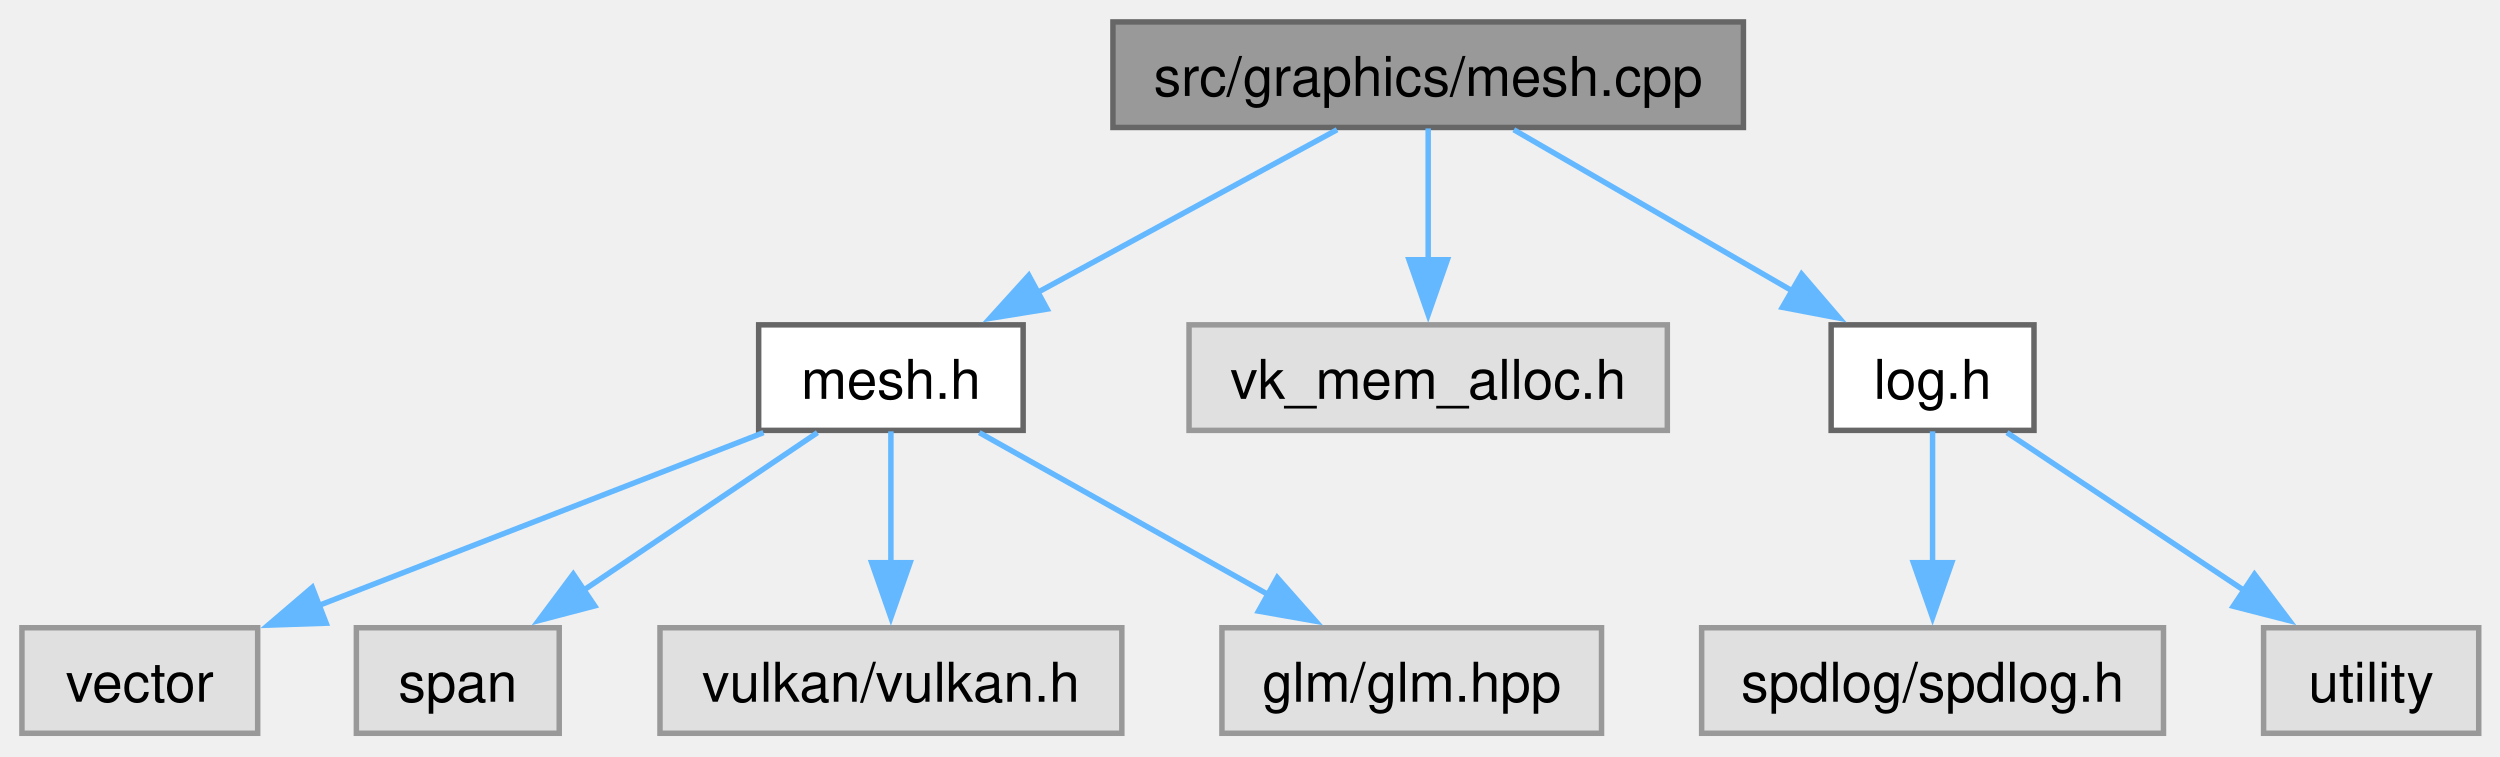
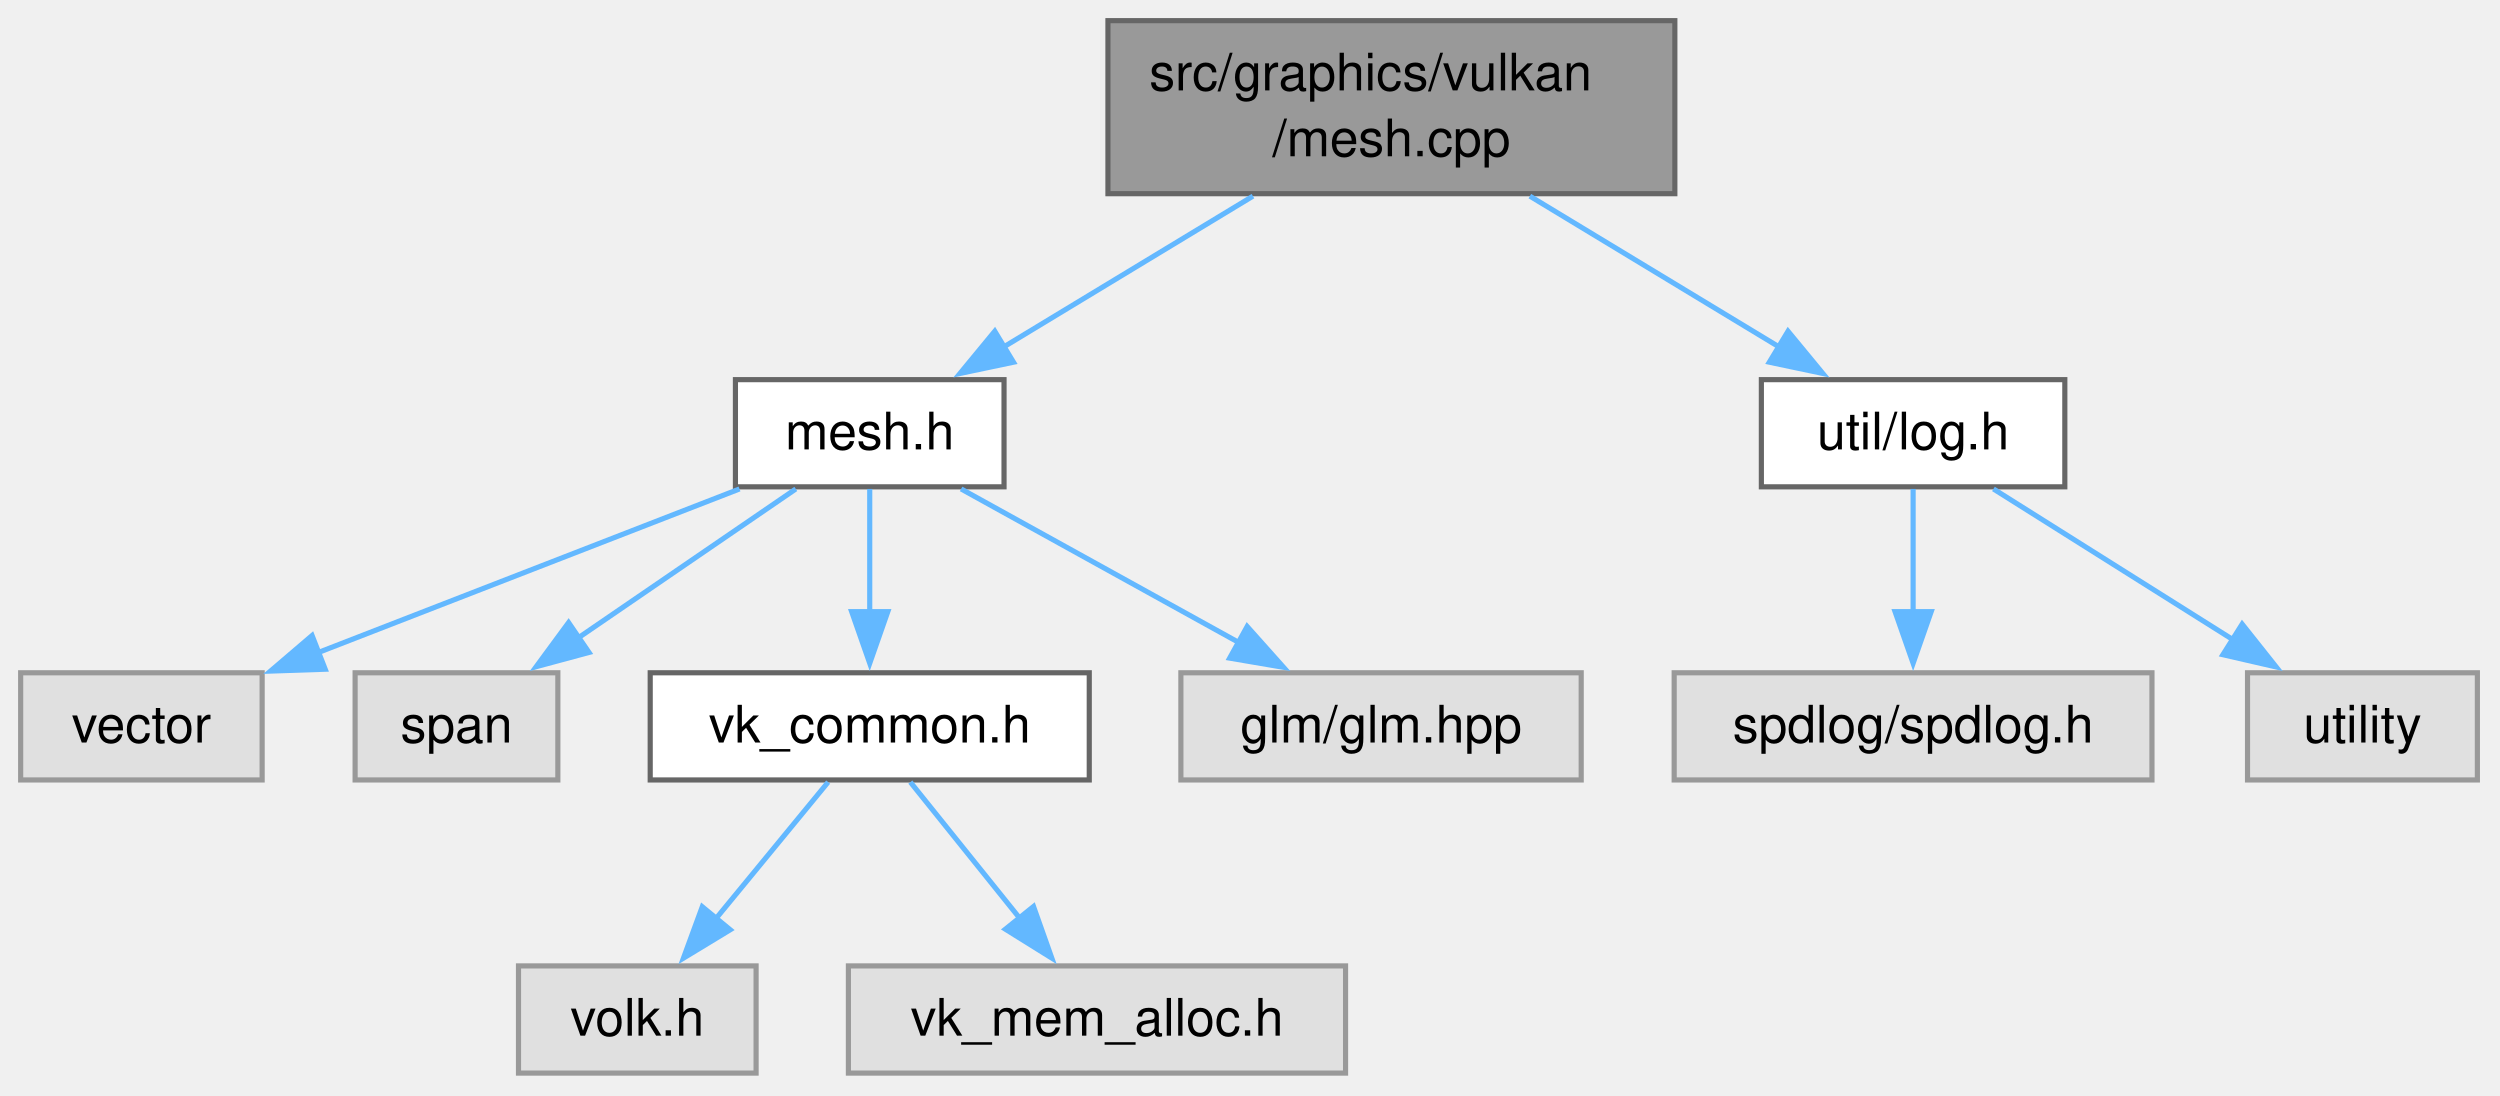
- <svg xmlns="http://www.w3.org/2000/svg" xmlns:xlink="http://www.w3.org/1999/xlink" width="456pt" height="138pt" viewBox="0.00 0.00 456.00 138.00">
-   <g id="graph0" class="graph" transform="scale(1 1) rotate(0) translate(4 133.75)">
+ <svg xmlns="http://www.w3.org/2000/svg" xmlns:xlink="http://www.w3.org/1999/xlink" width="484pt" height="212pt" viewBox="0.00 0.00 484.00 212.00">
+   <g id="graph0" class="graph" transform="scale(1 1) rotate(0) translate(4 207.75)">
    <g id="Node000001" class="node">
      <g id="a_Node000001">
        <a xlink:title=" ">
-           <polygon fill="#999999" stroke="#666666" points="314,-129.75 199,-129.75 199,-110.5 314,-110.5 314,-129.75" />
-           <text xml:space="preserve" text-anchor="middle" x="256.5" y="-116.25" font-family="Helvetica,sans-Serif" font-size="10.00">src/graphics/mesh.cpp</text>
+           <polygon fill="#999999" stroke="#666666" points="320.25,-203.75 210.5,-203.75 210.5,-170.25 320.25,-170.25 320.25,-203.75" />
+           <text xml:space="preserve" text-anchor="start" x="218.5" y="-190.25" font-family="Helvetica,sans-Serif" font-size="10.00">src/graphics/vulkan</text>
+           <text xml:space="preserve" text-anchor="middle" x="265.38" y="-177.5" font-family="Helvetica,sans-Serif" font-size="10.00">/mesh.cpp</text>
        </a>
      </g>
    </g>
    <g id="Node000002" class="node">
      <g id="a_Node000002">
        <a xlink:href="mesh_8h.html" target="_top" xlink:title=" ">
-           <polygon fill="white" stroke="#666666" points="182.62,-74.5 134.38,-74.5 134.38,-55.25 182.62,-55.25 182.62,-74.5" />
-           <text xml:space="preserve" text-anchor="middle" x="158.5" y="-61" font-family="Helvetica,sans-Serif" font-size="10.00">mesh.h</text>
+           <polygon fill="white" stroke="#666666" points="190.38,-134.25 138.38,-134.25 138.38,-113.5 190.38,-113.5 190.38,-134.25" />
+           <text xml:space="preserve" text-anchor="middle" x="164.38" y="-120.75" font-family="Helvetica,sans-Serif" font-size="10.00">mesh.h</text>
        </a>
      </g>
    </g>
    <g id="edge1_Node000001_Node000002" class="edge">
      <g id="a_edge1_Node000001_Node000002">
        <a xlink:title=" ">
-           <path fill="none" stroke="#63b8ff" d="M239.88,-110.09C224.81,-101.91 202.36,-89.71 184.85,-80.19" />
-           <polygon fill="#63b8ff" stroke="#63b8ff" points="186.99,-77.37 176.54,-75.68 183.65,-83.52 186.99,-77.37" />
+           <path fill="none" stroke="#63b8ff" d="M238.57,-169.78C223.57,-160.7 204.95,-149.43 190.12,-140.46" />
+           <polygon fill="#63b8ff" stroke="#63b8ff" points="192.21,-137.63 181.85,-135.45 188.59,-143.62 192.21,-137.63" />
+         </a>
+       </g>
+     </g>
+     <g id="Node000009" class="node">
+       <g id="a_Node000009">
+         <a xlink:href="log_8h.html" target="_top" xlink:title=" ">
+           <polygon fill="white" stroke="#666666" points="395.75,-134.25 337,-134.25 337,-113.5 395.75,-113.5 395.75,-134.25" />
+           <text xml:space="preserve" text-anchor="middle" x="366.38" y="-120.75" font-family="Helvetica,sans-Serif" font-size="10.00">util/log.h</text>
+         </a>
+       </g>
+     </g>
+     <g id="edge8_Node000001_Node000009" class="edge">
+       <g id="a_edge8_Node000001_Node000009">
+         <a xlink:title=" ">
+           <path fill="none" stroke="#63b8ff" d="M292.18,-169.78C307.18,-160.7 325.8,-149.43 340.63,-140.46" />
+           <polygon fill="#63b8ff" stroke="#63b8ff" points="342.16,-143.62 348.9,-135.45 338.54,-137.63 342.16,-143.62" />
+         </a>
+       </g>
+     </g>
+     <g id="Node000003" class="node">
+       <g id="a_Node000003">
+         <a xlink:title=" ">
+           <polygon fill="#e0e0e0" stroke="#999999" points="46.75,-77.5 0,-77.5 0,-56.75 46.75,-56.75 46.75,-77.5" />
+           <text xml:space="preserve" text-anchor="middle" x="23.38" y="-64" font-family="Helvetica,sans-Serif" font-size="10.00">vector</text>
+         </a>
+       </g>
+     </g>
+     <g id="edge2_Node000002_Node000003" class="edge">
+       <g id="a_edge2_Node000002_Node000003">
+         <a xlink:title=" ">
+           <path fill="none" stroke="#63b8ff" d="M139.17,-113.09C116.4,-104.25 82.69,-91.16 57.51,-81.38" />
+           <polygon fill="#63b8ff" stroke="#63b8ff" points="58.96,-78.19 48.37,-77.83 56.42,-84.71 58.96,-78.19" />
+         </a>
+       </g>
+     </g>
+     <g id="Node000004" class="node">
+       <g id="a_Node000004">
+         <a xlink:title=" ">
+           <polygon fill="#e0e0e0" stroke="#999999" points="104,-77.5 64.75,-77.5 64.75,-56.75 104,-56.75 104,-77.5" />
+           <text xml:space="preserve" text-anchor="middle" x="84.38" y="-64" font-family="Helvetica,sans-Serif" font-size="10.00">span</text>
+         </a>
+       </g>
+     </g>
+     <g id="edge3_Node000002_Node000004" class="edge">
+       <g id="a_edge3_Node000002_Node000004">
+         <a xlink:title=" ">
+           <path fill="none" stroke="#63b8ff" d="M150.07,-113.09C138.36,-105.07 121.54,-93.56 107.85,-84.19" />
+           <polygon fill="#63b8ff" stroke="#63b8ff" points="110.03,-81.44 99.8,-78.68 106.08,-87.22 110.03,-81.44" />
+         </a>
+       </g>
+     </g>
+     <g id="Node000005" class="node">
+       <g id="a_Node000005">
+         <a xlink:href="vk__common_8h.html" target="_top" xlink:title=" ">
+           <polygon fill="white" stroke="#666666" points="206.88,-77.5 121.88,-77.5 121.88,-56.75 206.88,-56.75 206.88,-77.5" />
+           <text xml:space="preserve" text-anchor="middle" x="164.38" y="-64" font-family="Helvetica,sans-Serif" font-size="10.00">vk_common.h</text>
+         </a>
+       </g>
+     </g>
+     <g id="edge4_Node000002_Node000005" class="edge">
+       <g id="a_edge4_Node000002_Node000005">
+         <a xlink:title=" ">
+           <path fill="none" stroke="#63b8ff" d="M164.38,-113.09C164.38,-106.47 164.38,-97.47 164.38,-89.27" />
+           <polygon fill="#63b8ff" stroke="#63b8ff" points="167.88,-89.34 164.38,-79.34 160.88,-89.34 167.88,-89.34" />
+         </a>
+       </g>
+     </g>
+     <g id="Node000008" class="node">
+       <g id="a_Node000008">
+         <a xlink:title=" ">
+           <polygon fill="#e0e0e0" stroke="#999999" points="302.12,-77.5 224.62,-77.5 224.62,-56.75 302.12,-56.75 302.12,-77.5" />
+           <text xml:space="preserve" text-anchor="middle" x="263.38" y="-64" font-family="Helvetica,sans-Serif" font-size="10.00">glm/glm.hpp</text>
+         </a>
+       </g>
+     </g>
+     <g id="edge7_Node000002_Node000008" class="edge">
+       <g id="a_edge7_Node000002_Node000008">
+         <a xlink:title=" ">
+           <path fill="none" stroke="#63b8ff" d="M182.07,-113.09C197,-104.83 218.61,-92.88 235.8,-83.38" />
+           <polygon fill="#63b8ff" stroke="#63b8ff" points="237.45,-86.46 244.5,-78.56 234.06,-80.34 237.45,-86.46" />
+         </a>
+       </g>
+     </g>
+     <g id="Node000006" class="node">
+       <g id="a_Node000006">
+         <a xlink:title=" ">
+           <polygon fill="#e0e0e0" stroke="#999999" points="142.38,-20.75 96.38,-20.75 96.38,0 142.38,0 142.38,-20.75" />
+           <text xml:space="preserve" text-anchor="middle" x="119.38" y="-7.25" font-family="Helvetica,sans-Serif" font-size="10.00">volk.h</text>
+         </a>
+       </g>
+     </g>
+     <g id="edge5_Node000005_Node000006" class="edge">
+       <g id="a_edge5_Node000005_Node000006">
+         <a xlink:title=" ">
+           <path fill="none" stroke="#63b8ff" d="M156.33,-56.34C150.31,-49.02 141.91,-38.79 134.63,-29.94" />
+           <polygon fill="#63b8ff" stroke="#63b8ff" points="137.37,-27.75 128.31,-22.25 131.96,-32.2 137.37,-27.75" />
        </a>
      </g>
    </g>
    <g id="Node000007" class="node">
      <g id="a_Node000007">
        <a xlink:title=" ">
-           <polygon fill="#e0e0e0" stroke="#999999" points="300.12,-74.5 212.88,-74.5 212.88,-55.25 300.12,-55.25 300.12,-74.5" />
-           <text xml:space="preserve" text-anchor="middle" x="256.5" y="-61" font-family="Helvetica,sans-Serif" font-size="10.00">vk_mem_alloc.h</text>
+           <polygon fill="#e0e0e0" stroke="#999999" points="256.5,-20.75 160.25,-20.75 160.25,0 256.5,0 256.5,-20.75" />
+           <text xml:space="preserve" text-anchor="middle" x="208.38" y="-7.25" font-family="Helvetica,sans-Serif" font-size="10.00">vk_mem_alloc.h</text>
        </a>
      </g>
    </g>
-     <g id="edge6_Node000001_Node000007" class="edge">
-       <g id="a_edge6_Node000001_Node000007">
+     <g id="edge6_Node000005_Node000007" class="edge">
+       <g id="a_edge6_Node000005_Node000007">
        <a xlink:title=" ">
-           <path fill="none" stroke="#63b8ff" d="M256.5,-110.33C256.5,-103.82 256.5,-94.67 256.5,-86.37" />
-           <polygon fill="#63b8ff" stroke="#63b8ff" points="260,-86.37 256.5,-76.37 253,-86.37 260,-86.37" />
-         </a>
-       </g>
-     </g>
-     <g id="Node000008" class="node">
-       <g id="a_Node000008">
-         <a xlink:href="log_8h.html" target="_top" xlink:title=" ">
-           <polygon fill="white" stroke="#666666" points="367,-74.5 330,-74.5 330,-55.25 367,-55.25 367,-74.5" />
-           <text xml:space="preserve" text-anchor="middle" x="348.5" y="-61" font-family="Helvetica,sans-Serif" font-size="10.00">log.h</text>
-         </a>
-       </g>
-     </g>
-     <g id="edge7_Node000001_Node000008" class="edge">
-       <g id="a_edge7_Node000001_Node000008">
-         <a xlink:title=" ">
-           <path fill="none" stroke="#63b8ff" d="M272.11,-110.09C286.12,-101.98 306.93,-89.93 323.3,-80.46" />
-           <polygon fill="#63b8ff" stroke="#63b8ff" points="324.61,-83.75 331.51,-75.71 321.1,-77.69 324.61,-83.75" />
-         </a>
-       </g>
-     </g>
-     <g id="Node000003" class="node">
-       <g id="a_Node000003">
-         <a xlink:title=" ">
-           <polygon fill="#e0e0e0" stroke="#999999" points="43,-19.25 0,-19.25 0,0 43,0 43,-19.25" />
-           <text xml:space="preserve" text-anchor="middle" x="21.5" y="-5.75" font-family="Helvetica,sans-Serif" font-size="10.00">vector</text>
-         </a>
-       </g>
-     </g>
-     <g id="edge2_Node000002_Node000003" class="edge">
-       <g id="a_edge2_Node000002_Node000003">
-         <a xlink:title=" ">
-           <path fill="none" stroke="#63b8ff" d="M135.26,-54.84C112.92,-46.16 78.94,-32.95 53.94,-23.23" />
-           <polygon fill="#63b8ff" stroke="#63b8ff" points="55.49,-20.08 44.9,-19.72 52.96,-26.61 55.49,-20.08" />
-         </a>
-       </g>
-     </g>
-     <g id="Node000004" class="node">
-       <g id="a_Node000004">
-         <a xlink:title=" ">
-           <polygon fill="#e0e0e0" stroke="#999999" points="98,-19.25 61,-19.25 61,0 98,0 98,-19.25" />
-           <text xml:space="preserve" text-anchor="middle" x="79.5" y="-5.75" font-family="Helvetica,sans-Serif" font-size="10.00">span</text>
-         </a>
-       </g>
-     </g>
-     <g id="edge3_Node000002_Node000004" class="edge">
-       <g id="a_edge3_Node000002_Node000004">
-         <a xlink:title=" ">
-           <path fill="none" stroke="#63b8ff" d="M145.1,-54.84C133.41,-46.96 116.2,-35.36 102.34,-26.02" />
-           <polygon fill="#63b8ff" stroke="#63b8ff" points="104.47,-23.24 94.22,-20.55 100.56,-29.04 104.47,-23.24" />
-         </a>
-       </g>
-     </g>
-     <g id="Node000005" class="node">
-       <g id="a_Node000005">
-         <a xlink:title=" ">
-           <polygon fill="#e0e0e0" stroke="#999999" points="200.62,-19.25 116.38,-19.25 116.38,0 200.62,0 200.62,-19.25" />
-           <text xml:space="preserve" text-anchor="middle" x="158.5" y="-5.75" font-family="Helvetica,sans-Serif" font-size="10.00">vulkan/vulkan.h</text>
-         </a>
-       </g>
-     </g>
-     <g id="edge4_Node000002_Node000005" class="edge">
-       <g id="a_edge4_Node000002_Node000005">
-         <a xlink:title=" ">
-           <path fill="none" stroke="#63b8ff" d="M158.5,-55.08C158.5,-48.57 158.5,-39.42 158.5,-31.12" />
-           <polygon fill="#63b8ff" stroke="#63b8ff" points="162,-31.12 158.5,-21.12 155,-31.12 162,-31.12" />
-         </a>
-       </g>
-     </g>
-     <g id="Node000006" class="node">
-       <g id="a_Node000006">
-         <a xlink:title=" ">
-           <polygon fill="#e0e0e0" stroke="#999999" points="288.12,-19.25 218.88,-19.25 218.88,0 288.12,0 288.12,-19.25" />
-           <text xml:space="preserve" text-anchor="middle" x="253.5" y="-5.75" font-family="Helvetica,sans-Serif" font-size="10.00">glm/glm.hpp</text>
-         </a>
-       </g>
-     </g>
-     <g id="edge5_Node000002_Node000006" class="edge">
-       <g id="a_edge5_Node000002_Node000006">
-         <a xlink:title=" ">
-           <path fill="none" stroke="#63b8ff" d="M174.62,-54.84C189.08,-46.73 210.58,-34.68 227.48,-25.21" />
-           <polygon fill="#63b8ff" stroke="#63b8ff" points="228.97,-28.39 235.99,-20.44 225.55,-22.28 228.97,-28.39" />
-         </a>
-       </g>
-     </g>
-     <g id="Node000009" class="node">
-       <g id="a_Node000009">
-         <a xlink:title=" ">
-           <polygon fill="#e0e0e0" stroke="#999999" points="390.62,-19.25 306.38,-19.25 306.38,0 390.62,0 390.62,-19.25" />
-           <text xml:space="preserve" text-anchor="middle" x="348.5" y="-5.75" font-family="Helvetica,sans-Serif" font-size="10.00">spdlog/spdlog.h</text>
-         </a>
-       </g>
-     </g>
-     <g id="edge8_Node000008_Node000009" class="edge">
-       <g id="a_edge8_Node000008_Node000009">
-         <a xlink:title=" ">
-           <path fill="none" stroke="#63b8ff" d="M348.5,-55.08C348.5,-48.57 348.5,-39.42 348.5,-31.12" />
-           <polygon fill="#63b8ff" stroke="#63b8ff" points="352,-31.12 348.5,-21.12 345,-31.12 352,-31.12" />
+           <path fill="none" stroke="#63b8ff" d="M172.24,-56.34C178.12,-49.02 186.34,-38.79 193.45,-29.94" />
+           <polygon fill="#63b8ff" stroke="#63b8ff" points="196.09,-32.25 199.63,-22.26 190.64,-27.86 196.09,-32.25" />
        </a>
      </g>
    </g>
    <g id="Node000010" class="node">
      <g id="a_Node000010">
        <a xlink:title=" ">
-           <polygon fill="#e0e0e0" stroke="#999999" points="448.12,-19.25 408.88,-19.25 408.88,0 448.12,0 448.12,-19.25" />
-           <text xml:space="preserve" text-anchor="middle" x="428.5" y="-5.75" font-family="Helvetica,sans-Serif" font-size="10.00">utility</text>
+           <polygon fill="#e0e0e0" stroke="#999999" points="412.62,-77.5 320.12,-77.5 320.12,-56.75 412.62,-56.75 412.62,-77.5" />
+           <text xml:space="preserve" text-anchor="middle" x="366.38" y="-64" font-family="Helvetica,sans-Serif" font-size="10.00">spdlog/spdlog.h</text>
        </a>
      </g>
    </g>
-     <g id="edge9_Node000008_Node000010" class="edge">
-       <g id="a_edge9_Node000008_Node000010">
+     <g id="edge9_Node000009_Node000010" class="edge">
+       <g id="a_edge9_Node000009_Node000010">
        <a xlink:title=" ">
-           <path fill="none" stroke="#63b8ff" d="M362.07,-54.84C373.91,-46.96 391.34,-35.36 405.37,-26.02" />
-           <polygon fill="#63b8ff" stroke="#63b8ff" points="407.22,-29 413.6,-20.54 403.34,-23.17 407.22,-29" />
+           <path fill="none" stroke="#63b8ff" d="M366.38,-113.09C366.38,-106.47 366.38,-97.47 366.38,-89.27" />
+           <polygon fill="#63b8ff" stroke="#63b8ff" points="369.88,-89.34 366.38,-79.34 362.88,-89.34 369.88,-89.34" />
+         </a>
+       </g>
+     </g>
+     <g id="Node000011" class="node">
+       <g id="a_Node000011">
+         <a xlink:title=" ">
+           <polygon fill="#e0e0e0" stroke="#999999" points="475.62,-77.5 431.12,-77.5 431.12,-56.75 475.62,-56.75 475.62,-77.5" />
+           <text xml:space="preserve" text-anchor="middle" x="453.38" y="-64" font-family="Helvetica,sans-Serif" font-size="10.00">utility</text>
+         </a>
+       </g>
+     </g>
+     <g id="edge10_Node000009_Node000011" class="edge">
+       <g id="a_edge10_Node000009_Node000011">
+         <a xlink:title=" ">
+           <path fill="none" stroke="#63b8ff" d="M381.93,-113.09C394.8,-104.99 413.32,-93.33 428.28,-83.92" />
+           <polygon fill="#63b8ff" stroke="#63b8ff" points="430.08,-86.92 436.67,-78.63 426.35,-81 430.08,-86.92" />
        </a>
      </g>
    </g>
  </g>
</svg>
